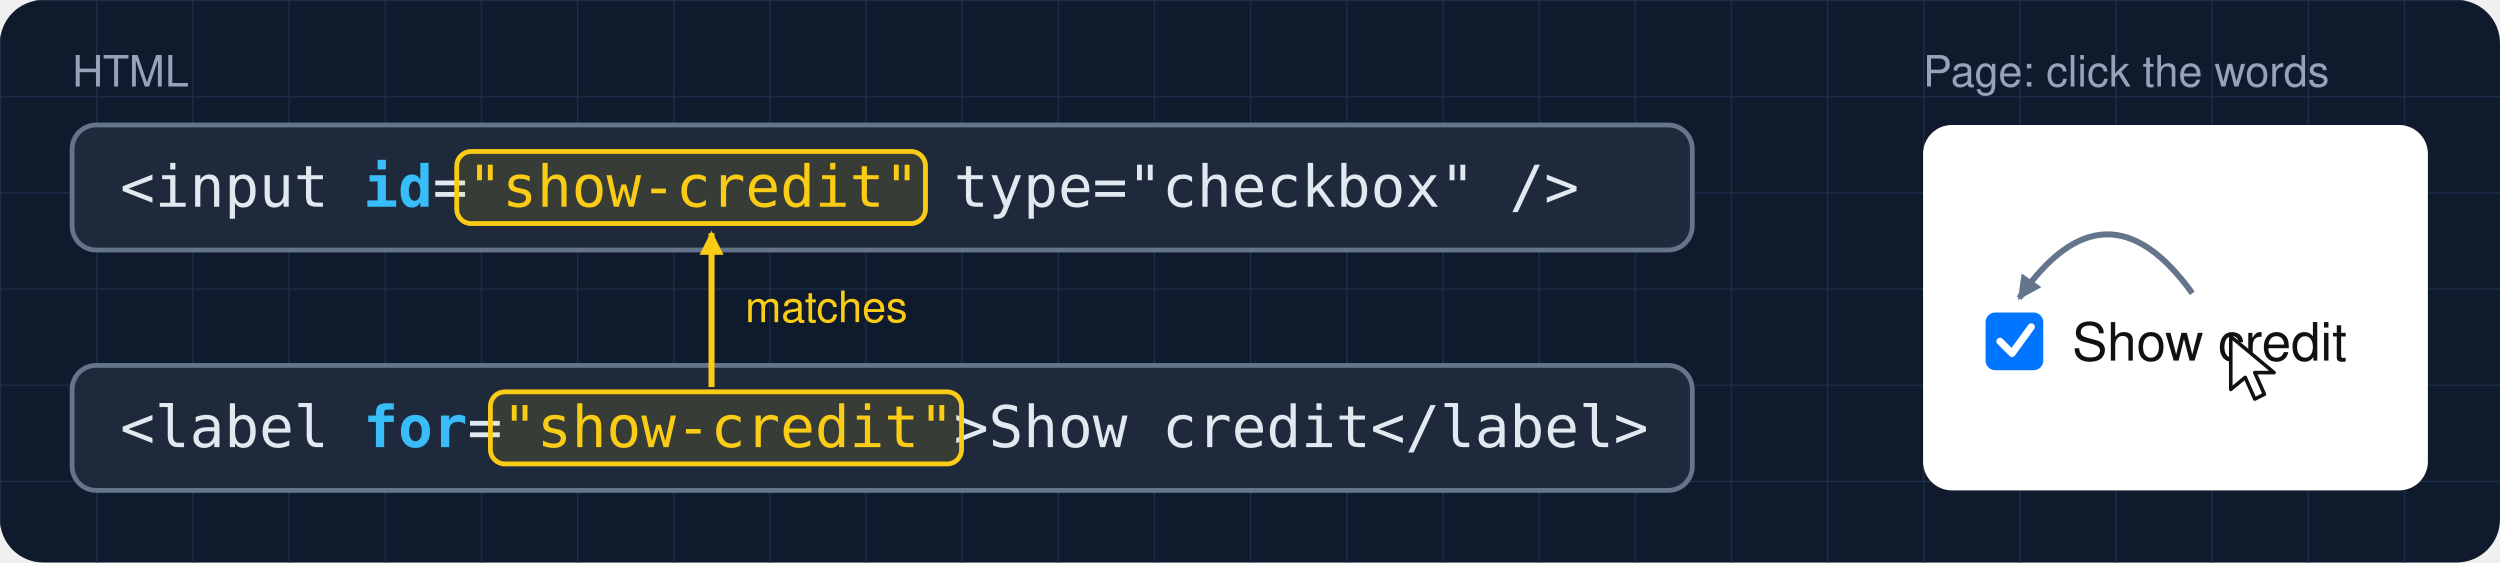
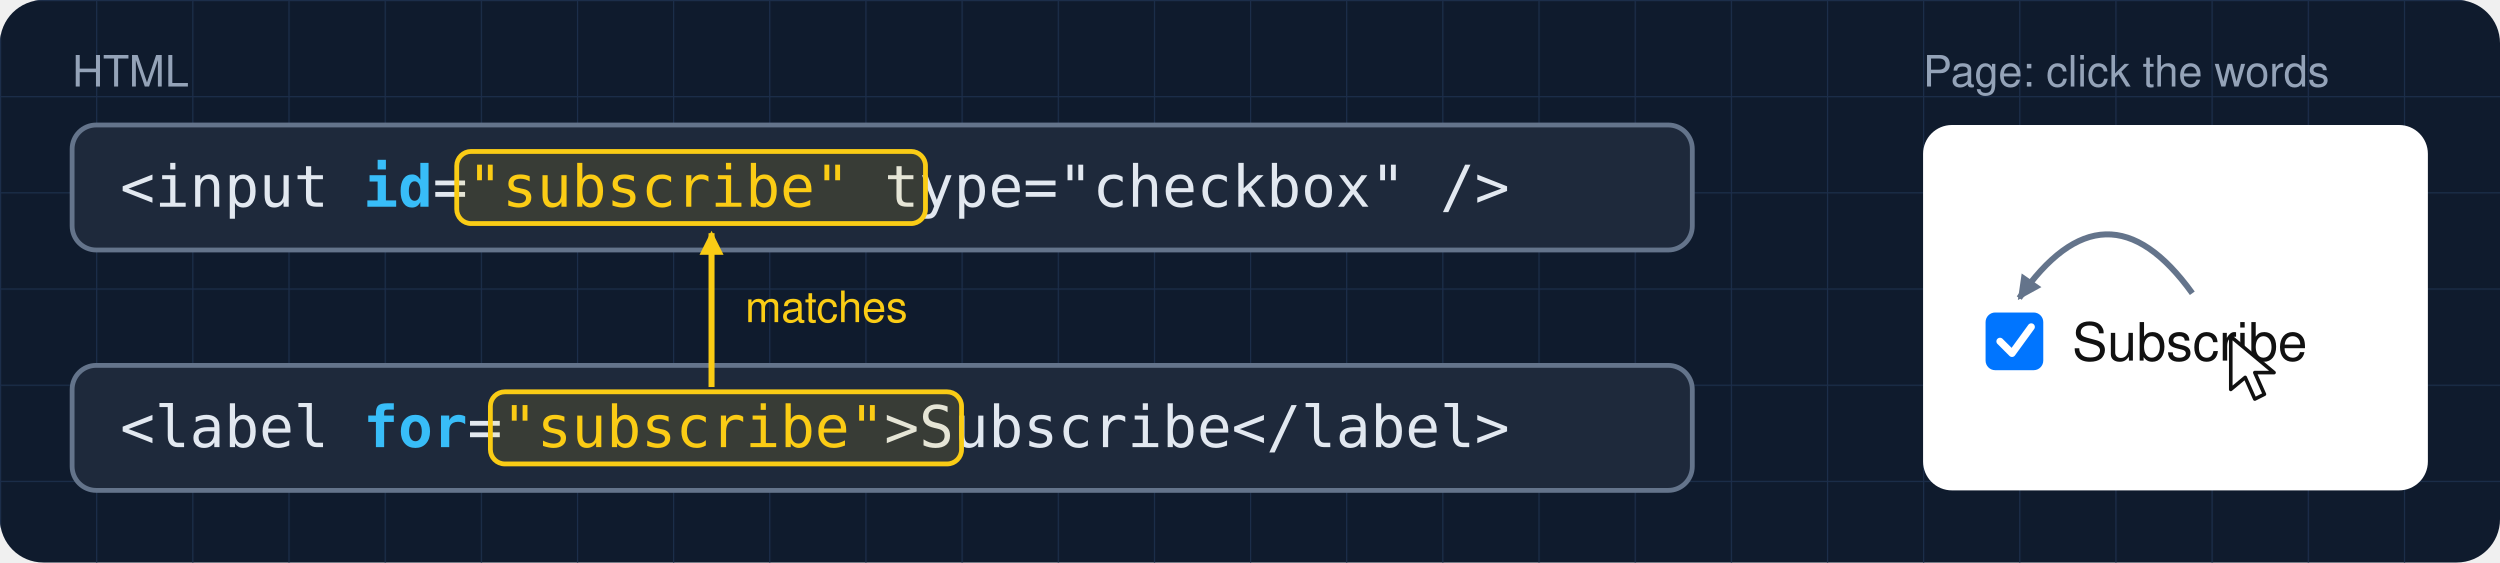
<svg xmlns="http://www.w3.org/2000/svg" viewBox="0 0 1040 234" font-family="-apple-system, 'Segoe UI', Helvetica, Arial, sans-serif">
  <defs>
    <pattern id="grid" width="40" height="40" patternUnits="userSpaceOnUse">
      <path d="M40 0 H0 V40" fill="none" stroke="#1c2e4a" stroke-width="1" />
    </pattern>
    <marker id="arrow-match" viewBox="0 0 10 10" refX="9" refY="5" markerWidth="4" markerHeight="4" orient="auto">
      <path d="M0 0 L10 5 L0 10 Z" fill="#facc15" />
    </marker>
    <marker id="arrow-click" viewBox="0 0 10 10" refX="9" refY="5" markerWidth="4" markerHeight="4" orient="auto">
      <path d="M0 0 L10 5 L0 10 Z" fill="#64748b" />
    </marker>
  </defs>
  <rect width="1040" height="234" rx="18" fill="#0f1b2d" />
  <rect width="1040" height="234" rx="18" fill="url(#grid)" />
  <g font-size="18" fill="#94a3b8">
    <text x="30" y="36">HTML</text>
    <text x="800" y="36">Page: click the words</text>
  </g>
  <g fill="#1e293b" stroke="#64748b" stroke-width="2">
    <rect x="30" y="52" width="674" height="52" rx="10" />
    <rect x="30" y="152" width="674" height="52" rx="10" />
  </g>
  <g font-family="ui-monospace, 'SF Mono', Menlo, Consolas, monospace" font-size="24" fill="#e2e8f0" style="font-variant-ligatures: none; white-space: pre">
-     <text x="50" y="86" textLength="604.8">&lt;input <tspan fill="#38bdf8" font-weight="bold">id</tspan>=<tspan fill="#facc15">"show-credit"</tspan> type="checkbox" /&gt;</text>
-     <text x="50" y="186" textLength="633.6">&lt;label <tspan fill="#38bdf8" font-weight="bold">for</tspan>=<tspan fill="#facc15">"show-credit"</tspan>&gt;Show credit&lt;/label&gt;</text>
+     <text x="50" y="86" textLength="604.8">&lt;input <tspan fill="#38bdf8" font-weight="bold">id</tspan>=<tspan fill="#facc15">"subscribe"</tspan> type="checkbox" /&gt;</text>
+     <text x="50" y="186" textLength="633.6">&lt;label <tspan fill="#38bdf8" font-weight="bold">for</tspan>=<tspan fill="#facc15">"subscribe"</tspan>&gt;Subscribe&lt;/label&gt;</text>
  </g>
  <g fill="#facc15" fill-opacity="0.12" stroke="#facc15" stroke-width="2">
    <rect x="190" y="63" width="195" height="30" rx="6" />
    <rect x="204" y="163" width="196" height="30" rx="6" />
  </g>
  <path d="M296 161 V97" stroke="#facc15" stroke-width="2.5" marker-end="url(#arrow-match)" />
  <text x="310" y="134" font-size="18" fill="#facc15">matches</text>
  <rect x="800" y="52" width="210" height="152" rx="12" fill="#ffffff" />
  <rect x="826" y="130" width="24" height="24" rx="4" fill="#0075ff" />
  <path d="M832 142 L837 147 L845 136" fill="none" stroke="#ffffff" stroke-width="3" stroke-linecap="round" stroke-linejoin="round" />
-   <text x="862" y="150" font-size="22" fill="#111111">Show credit</text>
+   <text x="862" y="150" font-size="22" fill="#111111">Subscribe</text>
  <path d="M912 122 Q876 72 840 124" fill="none" stroke="#64748b" stroke-width="2.5" marker-end="url(#arrow-click)" />
  <path transform="translate(928 140)" d="M0 0 V22 L6 17 L10 26 L14 24 L10 15 H18 Z" fill="#ffffff" stroke="#111111" stroke-width="1.5" stroke-linejoin="round" />
</svg>
